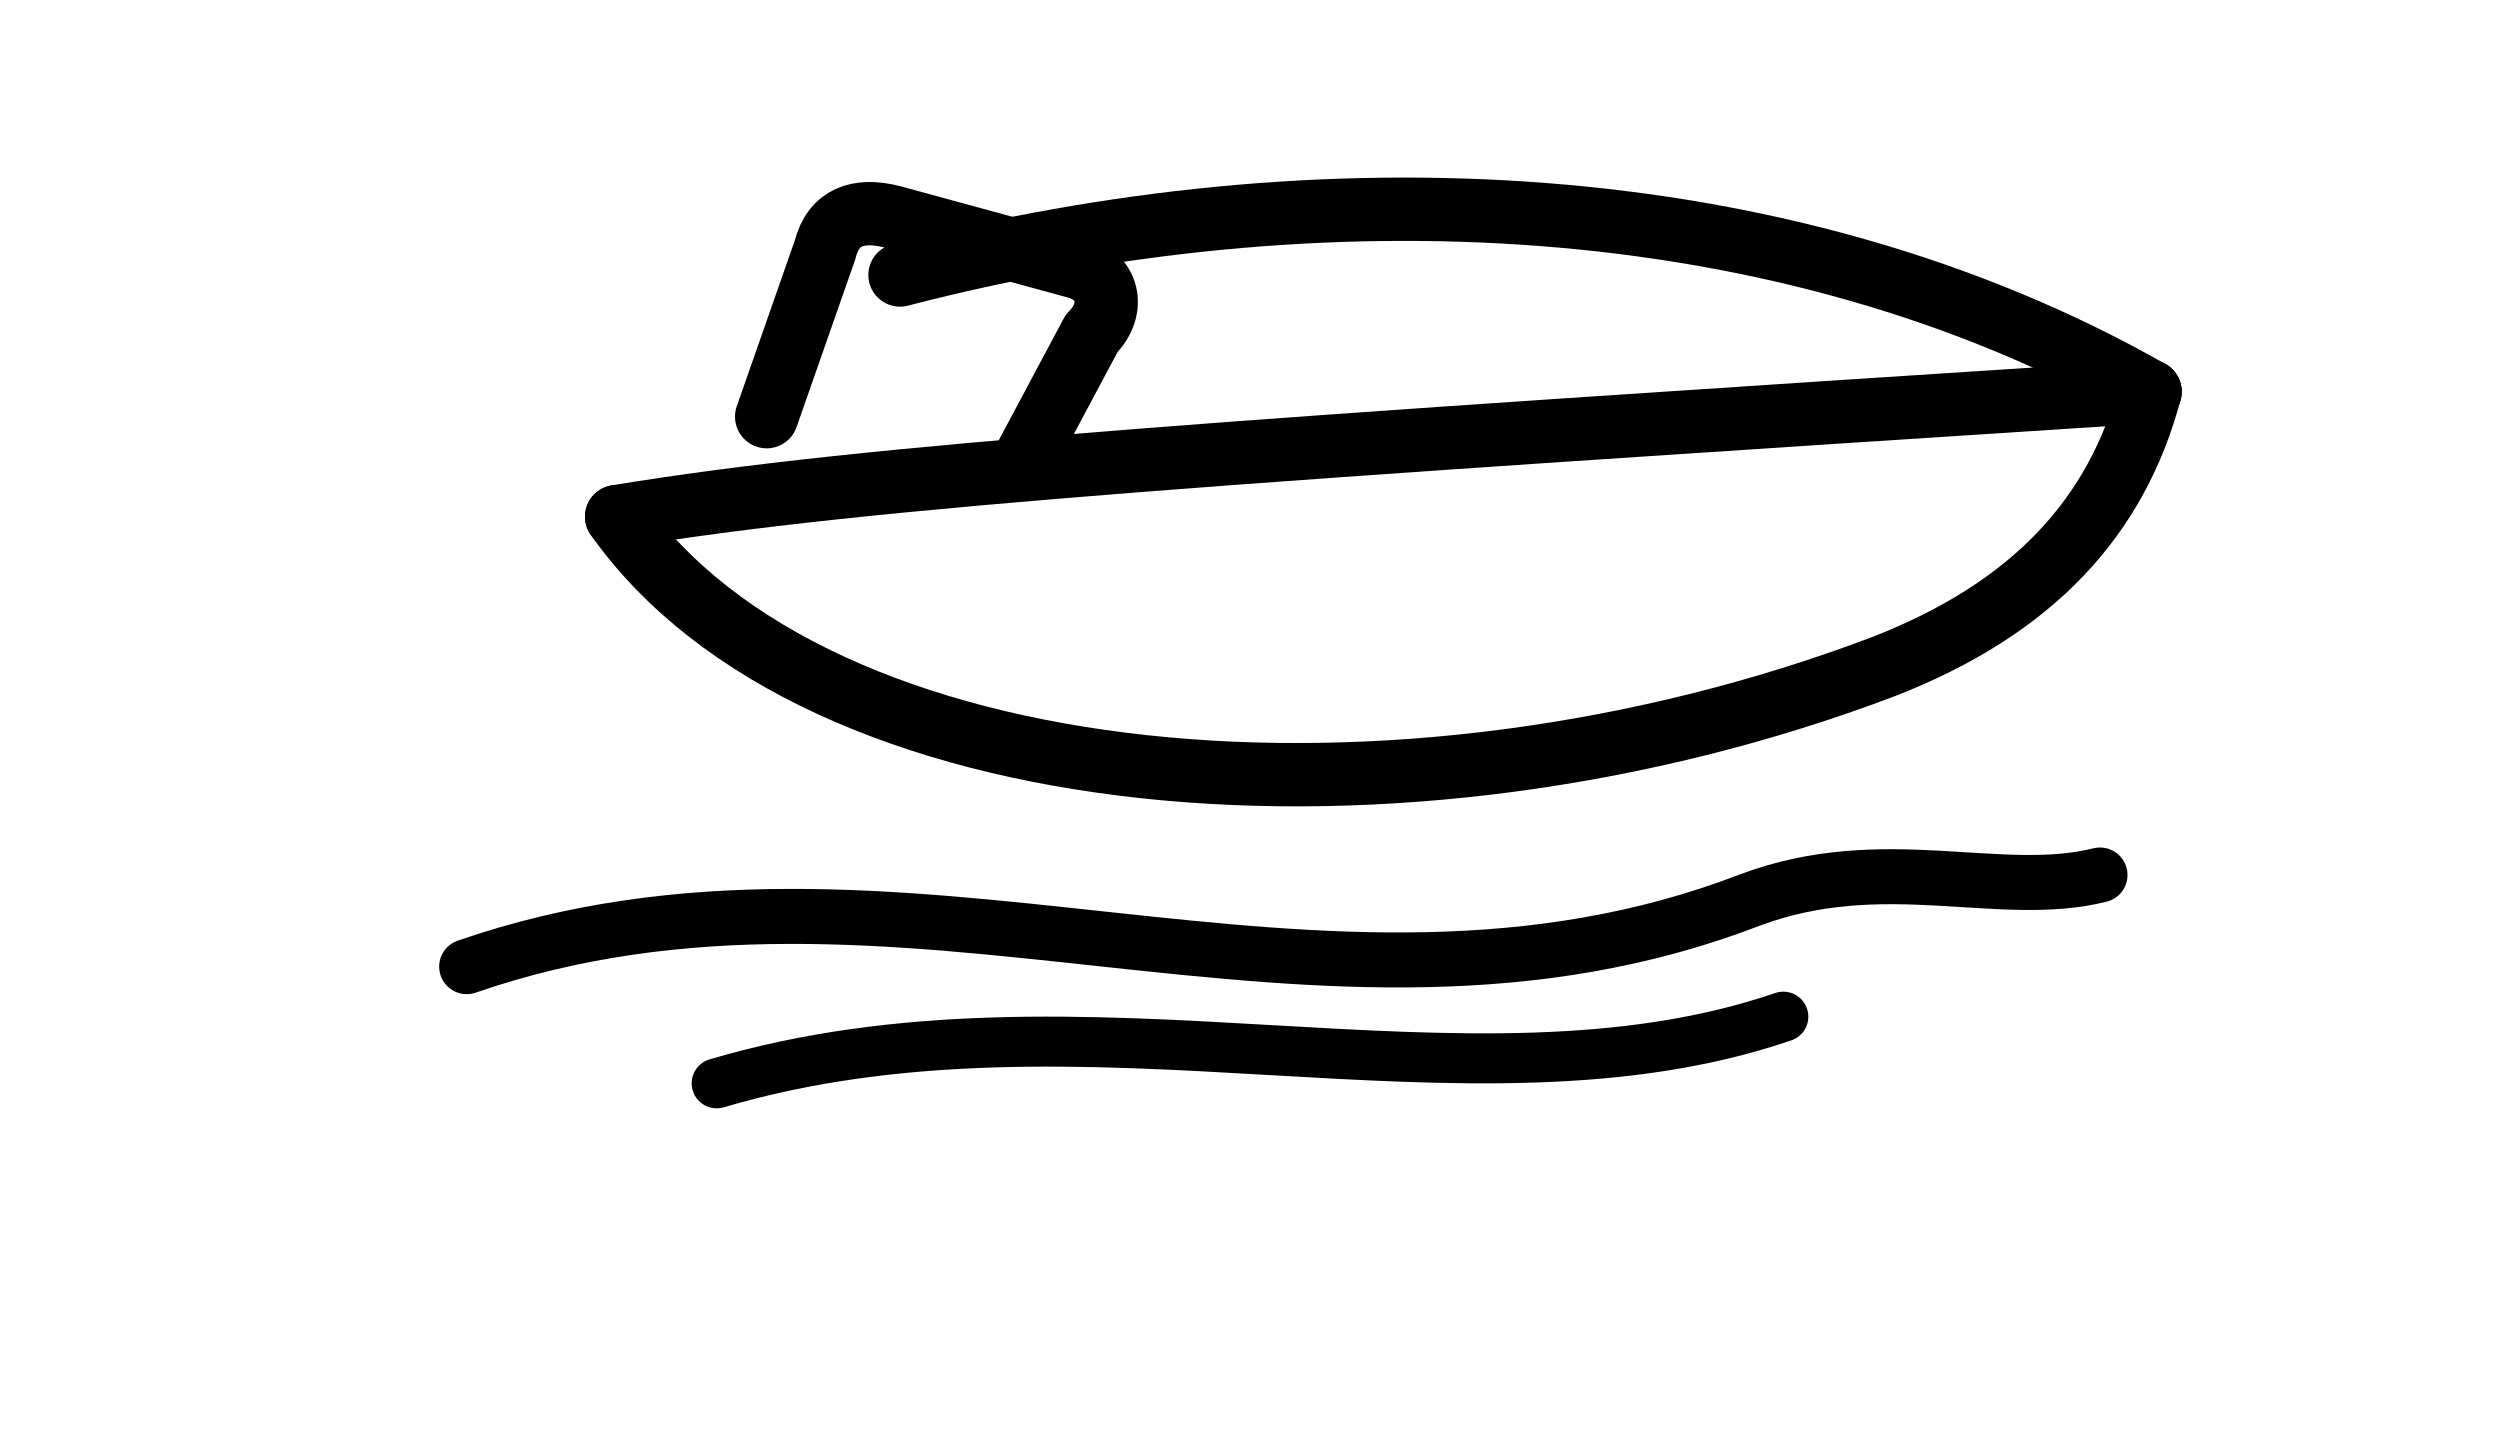
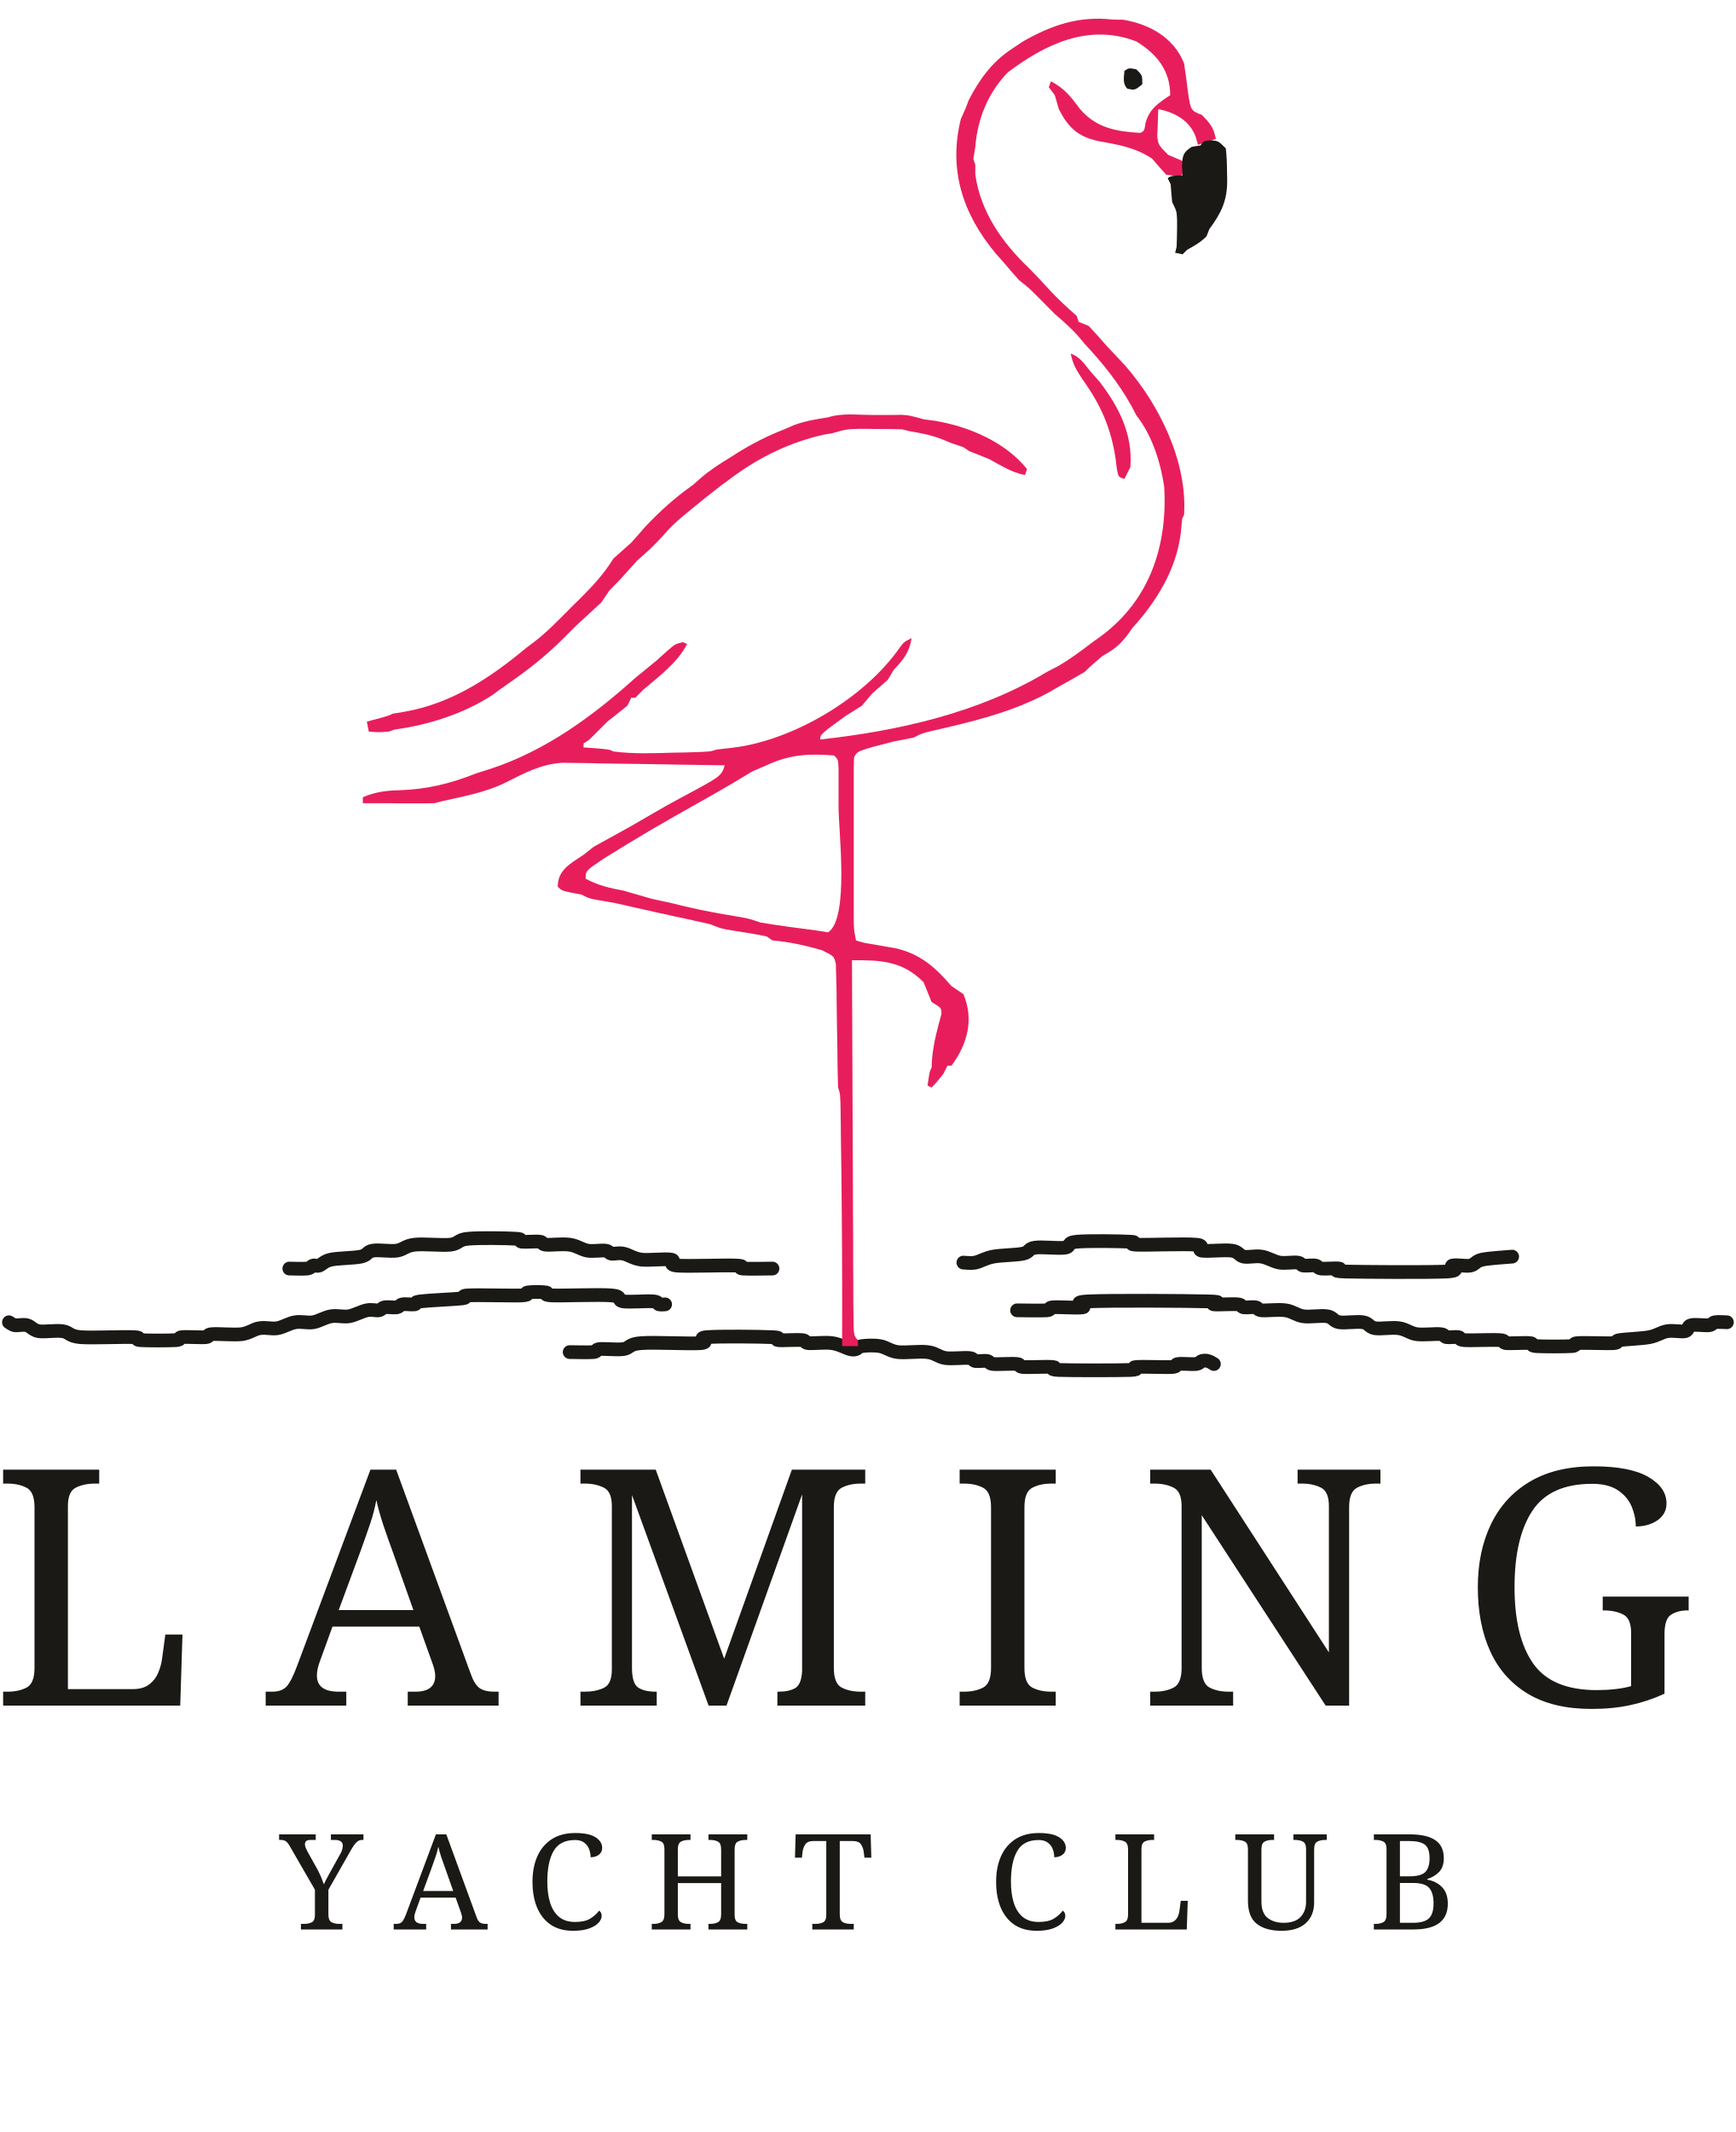
- <svg xmlns="http://www.w3.org/2000/svg" viewBox="0 0 300 172" fill="none" stroke="currentColor" stroke-width="7.6" stroke-linecap="round" stroke-linejoin="round">
-   <path d="M 92 50 L 99 30 C 100 26 103 25 107 26 L 129 32 C 133 33 134 37 131 40 L 123 55" />
-   <path d="M 108 33 C 158 20 214 22 258 47" />
-   <path d="M 74 62 C 104 57 150 54 258 47" />
-   <path d="M 74 62 C 98 96 168 102 226 80 C 244 73 254 62 258 47" />
-   <path stroke-width="6.6" d="M 56 116 C 108 98 158 128 210 108 C 226 102 240 108 252 105" />
-   <path stroke-width="6" d="M 86 130 C 130 117 176 135 214 122" />
+ <svg xmlns="http://www.w3.org/2000/svg" viewBox="0 0 325.7 400" width="325.7" height="400">
+   <g transform="scale(0.27984)">
+     <g fill="none" stroke="#1A1916" stroke-width="9.2" stroke-linecap="round">
+       <path d="M6.0 886.5C6.7 886.8 8.0 888.1 10.0 888.5C12.0 888.8 15.3 887.8 18.0 888.5C20.7 889.1 22.0 891.8 26.0 892.5C30.0 893.1 37.3 891.8 42.0 892.5C46.7 893.1 46.0 895.8 54.0 896.5C62.0 897.1 83.3 896.1 90.0 896.5C96.7 896.8 89.3 898.1 94.0 898.5C98.7 898.8 113.3 898.8 118.0 898.5C122.7 898.1 118.7 896.8 122.0 896.5C125.3 896.1 134.7 896.8 138.0 896.5C141.3 896.1 138.0 894.8 142.0 894.5C146.0 894.1 156.7 895.1 162.0 894.5C167.3 893.8 170.0 891.1 174.0 890.5C178.0 889.8 182.0 891.1 186.0 890.5C190.0 889.8 194.0 887.1 198.0 886.5C202.0 885.8 206.0 887.1 210.0 886.5C214.0 885.8 218.0 883.1 222.0 882.5C226.0 881.8 230.0 883.1 234.0 882.5C238.0 881.8 242.7 879.1 246.0 878.5C249.3 877.8 252.0 878.8 254.0 878.5C256.0 878.1 256.0 876.8 258.0 876.5C260.0 876.1 264.0 876.8 266.0 876.5C268.0 876.1 268.0 874.8 270.0 874.5C272.0 874.1 276.0 874.8 278.0 874.5C280.0 874.1 276.7 873.1 282.0 872.5C287.3 871.8 304.7 871.1 310.0 870.5C315.3 869.8 307.3 868.8 314.0 868.5C320.7 868.1 343.3 868.8 350.0 868.5C356.7 868.1 351.3 866.8 354.0 866.5C356.7 866.1 363.3 866.1 366.0 866.5C368.7 866.8 362.7 868.1 370.0 868.5C377.3 868.8 402.0 867.8 410.0 868.5C418.0 869.1 413.3 871.8 418.0 872.5C422.7 873.1 434.0 872.1 438.0 872.5C442.0 872.8 440.7 874.1 442.0 874.5C443.3 874.8 445.3 874.5 446.0 874.5" />
+       <path d="M194.0 850.5C196.0 850.5 203.3 850.8 206.0 850.5C208.7 850.1 208.7 848.8 210.0 848.5C211.3 848.1 212.0 849.1 214.0 848.5C216.0 847.8 217.3 845.5 222.0 844.5C226.7 843.5 237.3 843.5 242.0 842.5C246.7 841.5 246.0 839.1 250.0 838.5C254.0 837.8 261.3 839.1 266.0 838.5C270.7 837.8 272.0 835.1 278.0 834.5C284.0 833.8 296.0 835.1 302.0 834.5C308.0 833.8 306.7 831.1 314.0 830.5C321.3 829.8 340.0 830.1 346.0 830.5C352.0 830.8 347.3 832.1 350.0 832.5C352.7 832.8 359.3 832.1 362.0 832.5C364.7 832.8 362.7 834.1 366.0 834.5C369.3 834.8 377.3 833.8 382.0 834.5C386.7 835.1 390.0 837.8 394.0 838.5C398.0 839.1 403.3 838.1 406.0 838.5C408.7 838.8 408.0 840.1 410.0 840.5C412.0 840.8 414.7 839.8 418.0 840.5C421.3 841.1 424.7 843.8 430.0 844.5C435.3 845.1 446.0 843.8 450.0 844.5C454.0 845.1 446.7 847.8 454.0 848.5C461.3 849.1 486.7 848.1 494.0 848.5C501.3 848.8 494.0 850.1 498.0 850.5C502.0 850.8 514.7 850.5 518.0 850.5" />
+       <path d="M382.0 906.5C384.7 906.5 394.7 906.8 398.0 906.5C401.3 906.1 398.7 904.8 402.0 904.5C405.3 904.1 413.3 905.1 418.0 904.5C422.7 903.8 421.3 901.1 430.0 900.5C438.7 899.8 462.7 901.1 470.0 900.5C477.3 899.8 466.0 897.1 474.0 896.5C482.0 895.8 510.0 896.1 518.0 896.5C526.0 896.8 518.7 898.1 522.0 898.5C525.3 898.8 534.7 898.1 538.0 898.5C541.3 898.8 538.7 900.1 542.0 900.5C545.3 900.8 553.3 899.8 558.0 900.5C562.7 901.1 567.3 903.8 570.0 904.5C572.7 905.1 572.7 904.8 574.0 904.5C575.3 904.1 575.3 902.8 578.0 902.5C580.7 902.1 586.0 901.8 590.0 902.5C594.0 903.1 596.7 905.8 602.0 906.5C607.3 907.1 616.7 905.8 622.0 906.5C627.3 907.1 629.3 909.8 634.0 910.5C638.7 911.1 646.7 910.1 650.0 910.5C653.3 910.8 652.0 912.1 654.0 912.5C656.0 912.8 660.0 912.1 662.0 912.5C664.0 912.8 662.7 914.1 666.0 914.5C669.3 914.8 678.7 914.1 682.0 914.5C685.3 914.8 682.0 916.1 686.0 916.5C690.0 916.8 702.0 916.1 706.0 916.5C710.0 916.8 701.3 918.1 710.0 918.5C718.7 918.8 749.3 918.8 758.0 918.5C766.7 918.1 757.3 916.8 762.0 916.5C766.7 916.1 781.3 916.8 786.0 916.5C790.7 916.1 787.3 914.8 790.0 914.5C792.7 914.1 799.3 914.8 802.0 914.5C804.7 914.1 804.7 912.8 806.0 912.5C807.3 912.1 808.7 912.1 810.0 912.5C811.3 912.8 813.3 914.1 814.0 914.5" />
+       <path d="M646.0 846.5C647.3 846.5 650.7 847.1 654.0 846.5C657.3 845.8 660.7 843.5 666.0 842.5C671.3 841.5 681.3 841.5 686.0 840.5C690.7 839.5 689.3 837.1 694.0 836.5C698.7 835.8 709.3 837.1 714.0 836.5C718.7 835.8 714.7 833.1 722.0 832.5C729.3 831.8 751.3 832.1 758.0 832.5C764.7 832.8 754.7 834.1 762.0 834.5C769.3 834.8 794.7 833.8 802.0 834.5C809.3 835.1 802.0 837.8 806.0 838.5C810.0 839.1 821.3 837.8 826.0 838.5C830.7 839.1 830.7 841.8 834.0 842.5C837.3 843.1 842.0 841.8 846.0 842.5C850.0 843.1 854.0 845.8 858.0 846.5C862.0 847.1 867.3 846.1 870.0 846.5C872.7 846.8 872.0 848.1 874.0 848.5C876.0 848.8 880.0 848.1 882.0 848.5C884.0 848.8 883.3 850.1 886.0 850.5C888.7 850.8 895.3 850.1 898.0 850.5C900.7 850.8 890.0 852.1 902.0 852.5C914.0 852.8 958.0 853.1 970.0 852.5C982.0 851.8 971.3 849.1 974.0 848.5C976.7 847.8 982.7 849.1 986.0 848.5C989.3 847.8 989.3 845.5 994.0 844.5C998.7 843.5 1010.7 842.8 1014.0 842.5" />
+       <path d="M682.0 878.5C685.3 878.5 698.0 878.8 702.0 878.5C706.0 878.1 702.0 876.8 706.0 876.5C710.0 876.1 722.0 877.1 726.0 876.5C730.0 875.8 716.0 873.1 730.0 872.5C744.0 871.8 796.0 872.1 810.0 872.5C824.0 872.8 810.7 874.1 814.0 874.5C817.3 874.8 826.7 874.1 830.0 874.5C833.3 874.8 832.0 876.1 834.0 876.5C836.0 876.8 840.0 876.1 842.0 876.5C844.0 876.8 842.7 878.1 846.0 878.5C849.3 878.8 857.3 877.8 862.0 878.5C866.7 879.1 869.3 881.8 874.0 882.5C878.7 883.1 886.0 881.8 890.0 882.5C894.0 883.1 894.0 885.8 898.0 886.5C902.0 887.1 910.0 885.8 914.0 886.5C918.0 887.1 918.0 889.8 922.0 890.5C926.0 891.1 933.3 889.8 938.0 890.5C942.7 891.1 945.3 893.8 950.0 894.5C954.7 895.1 962.7 894.1 966.0 894.5C969.3 894.8 968.0 896.1 970.0 896.5C972.0 896.8 976.0 896.1 978.0 896.5C980.0 896.8 977.3 898.1 982.0 898.5C986.7 898.8 1001.3 898.1 1006.0 898.5C1010.7 898.8 1006.7 900.1 1010.0 900.5C1013.3 900.8 1022.7 900.1 1026.0 900.5C1029.3 900.8 1025.3 902.1 1030.0 902.5C1034.7 902.8 1049.3 902.8 1054.0 902.5C1058.7 902.1 1053.3 900.8 1058.0 900.5C1062.7 900.1 1077.3 900.8 1082.0 900.5C1086.7 900.1 1082.0 899.1 1086.0 898.5C1090.0 897.8 1100.7 897.5 1106.0 896.5C1111.3 895.5 1114.0 893.1 1118.0 892.5C1122.0 891.8 1127.3 893.1 1130.0 892.5C1132.7 891.8 1131.3 889.1 1134.0 888.5C1136.7 887.8 1143.3 888.8 1146.0 888.5C1148.7 888.1 1148.0 886.8 1150.0 886.5C1152.0 886.1 1156.7 886.5 1158.0 886.5" />
+     </g>
+     <path d="M746 13.1C748.3 13.2 750.6 13.2 753 13.2C770.7 16.1 787.2 25.2 794 42.5C795 49.1 795.9 55.8 796.7 62.5C798.5 74.1 798.5 74.1 806 77.1C811.4 82.7 813.8 85.4 815.3 93.1C811.4 94.5 807.4 95.8 803.3 97.1C802.8 95.3 802.3 93.4 801.7 91.5C797.6 80.6 787.7 75.4 776.7 73.1C776.5 77 776.4 80.9 776.3 84.7C776.2 86.9 776.1 89 776 91.2C776.7 97.1 776.7 97.1 783.3 103.8C786.4 105.1 789.5 106.4 792.7 107.8C794 109.1 794 109.1 794 115.8C791.3 118.5 791.3 118.5 782 117.1C778.8 113.6 775.7 110.1 772.7 106.5C761.4 98.8 749.3 96.9 736.1 94.5C722.6 91.5 716 85.1 710 73.1C709.1 70.1 708.2 67 707.3 63.8C706 62 704.7 60.3 703.3 58.5C703.8 57.2 704.2 55.8 704.7 54.5C713.8 59.2 718.2 65 724.3 73.2C735.2 85.8 748.5 88.2 764.7 89.1C767.3 87.8 767.3 87.8 768.2 82.3C770.8 72.9 776.8 69.1 784.7 63.8C784.7 47.4 775.8 36.2 762 27.8C730.4 15.5 701.1 29.4 675.7 48.6C662.6 62.2 655.4 79.8 654 98.5C653.6 101.1 653.1 103.8 652.7 106.5C653.1 107.8 653.5 109.1 654 110.5C654 112.6 654 114.8 654 117.1C657.6 142.2 672 162.6 690 179.8C694.7 184.5 699.3 189.4 703.7 194.3C709.5 200.6 715.6 206.2 722 211.8C722.4 213.1 722.9 214.4 723.3 215.8C725.5 216.7 727.7 217.6 730 218.5C734.1 222.8 738.1 227.3 742 231.8C746.1 236.2 750.3 240.6 754.4 245C777.5 271.4 796.2 309.5 794 345.1C793.6 346 793.1 346.9 792.7 347.8C792.5 349.4 792.5 349.4 791.8 357.2C788.8 381.9 775.7 402.9 759.3 421.1C757.9 423.2 756.4 425.2 754.8 427.3C750 433.2 745.9 436.1 739.3 439.8C735.2 443.2 731.1 446.7 727.3 450.5C721.1 454.1 714.9 457.7 708.7 461.1C706.7 462.2 704.8 463.4 702.8 464.5C678.1 477.8 651 484.1 623.8 490.3C618 491.8 618 491.8 612.7 494.5C608.2 495.4 603.8 496.3 599.3 497.1C574.9 503.4 574.9 503.4 572.7 507.8C572.5 511.4 572.5 515 572.5 518.6C572.5 519.8 572.5 519.8 572.5 525.6C572.5 528.1 572.5 530.6 572.5 533.2C572.5 535.8 572.5 538.3 572.5 541C572.5 546.4 572.5 551.8 572.5 557.2C572.5 565.5 572.5 573.8 572.5 582.1C572.5 587.4 572.5 592.6 572.5 597.9C572.5 599.1 572.5 599.1 572.5 605.4C572.5 607.8 572.5 610.1 572.5 612.4C572.5 614.5 572.5 616.5 572.5 618.6C572.7 623.8 572.7 623.8 574 630.5C579.5 632.2 579.5 632.2 586.6 633.3C589 633.7 591.4 634.2 593.9 634.6C595.1 634.8 595.1 634.8 600.7 635.8C617 639.5 627.3 648.6 638 661.1C640.6 662.9 643.3 664.7 646 666.5C653.2 683.3 648.8 700 638 714.5C637.1 714.5 636.2 714.5 635.3 714.5C634.5 716.2 633.6 718 632.7 719.8C628.7 724.9 628.7 724.9 624.7 729.1C623.8 728.7 622.9 728.3 622 727.8C623.3 718.5 623.3 718.5 624.7 715.8C624.8 713.5 624.9 711.2 625.1 708.9C626.1 698.7 628.6 689.7 631.3 679.8C631.3 675.8 631.3 675.8 624.7 671.8C622.9 667.4 621.1 662.9 619.3 658.5C605.2 644.3 590.7 643.6 571.3 643.8C571.4 676.6 571.6 709.4 571.7 742.2C571.8 757.5 571.8 772.7 571.9 787.9C571.9 802.6 572 817.3 572.1 832C572.1 837.6 572.1 843.2 572.1 848.9C572.2 856.7 572.2 864.5 572.2 872.4C572.2 874.7 572.3 877.1 572.3 879.5C572.4 895.5 572.4 895.5 575.3 898.5C575.3 899.8 575.3 901.1 575.3 902.5C571.8 902.5 568.3 902.5 564.7 902.5C564.7 899 564.7 895.6 564.7 892.1C564.8 856.5 564.6 821 564.2 785.4C564.1 780.9 564.1 776.4 564 771.9C563.9 765.5 563.8 759.2 563.8 752.8C563.7 750.9 563.7 749 563.7 747C563.5 733.6 563.5 733.6 562 729.1C561.8 723.6 561.7 718.1 561.6 712.5C561.6 709.2 561.5 705.8 561.5 702.4C561.4 698.8 561.4 695.2 561.3 691.6C561.2 684.7 561.1 677.7 561 670.8C561 667.7 561 664.6 560.9 661.4C560.8 658.7 560.7 656 560.7 653.1C560.6 652 560.6 652 560.5 646.3C559.3 641.1 559.3 641.1 551.3 637.1C540.1 633.9 529.6 631.5 518 630.5C516.7 629.6 515.4 628.7 514 627.8C506.3 626.2 498.6 625 490.8 623.8C483.3 622.5 483.3 622.5 476.7 619.8C473.2 618.9 469.7 618.1 466.1 617.4C465.1 617.1 465.1 617.1 459.9 616C458.8 615.7 458.8 615.7 453.3 614.6C449.1 613.6 444.9 612.7 440.6 611.8C438.6 611.3 436.5 610.9 434.5 610.4C429.3 609.3 424.1 608.1 419 606.9C413.6 605.6 408.1 604.6 402.6 603.7C395.3 602.5 395.3 602.5 390 599.8C387.7 599.4 385.5 598.9 383.2 598.5C376.7 597.1 376.7 597.1 374 594.5C374 583.2 382.4 579.1 391.3 573.1C393.5 571.4 395.7 569.6 398 567.8C402.1 565.5 406.2 563.2 410.3 561C419.1 556.2 427.8 551.3 436.4 546.2C443.5 542 450.7 538 458 534.1C483.6 520.4 483.6 520.4 486 513.1C474.8 512.9 463.7 512.8 452.5 512.6C448.7 512.5 444.9 512.4 441.2 512.4C432 512.2 422.9 512.1 413.8 512C407.1 511.9 400.4 511.8 393.7 511.6C392.2 511.6 392.2 511.6 384.8 511.5C382.2 511.5 379.7 511.4 377.1 511.4C363 512.2 351.4 518.4 339 524.7C325.7 531.2 311 533.9 296.7 537.1C294.9 537.6 293.1 538 291.3 538.5C287.7 538.6 284 538.6 280.3 538.6C278.2 538.6 276 538.6 273.8 538.6C272.7 538.6 272.7 538.6 267 538.6C264.7 538.6 262.5 538.5 260.1 538.5C254.5 538.5 248.9 538.5 243.3 538.5C243.3 537.2 243.3 535.8 243.3 534.5C251.7 530.9 259.1 530 268.2 529.8C286.6 529.1 302.1 525.4 319.3 518.5C322.5 517.5 325.6 516.5 328.8 515.5C365.9 503.3 397.3 480.3 426 454.5C430.9 450.5 435.8 446.5 440.7 442.5C441.7 441.5 441.7 441.5 447.3 436.5C452.7 431.8 452.7 431.8 458 430.5C458.9 430.9 459.8 431.4 460.7 431.8C454.5 444.2 441.7 453.6 431.3 462.5C429.6 464.2 427.8 466 426 467.8C425.1 467.8 424.2 467.8 423.3 467.8C422.5 469.6 421.6 471.3 420.7 473.1C416.2 476.7 411.8 480.3 407.3 483.8C403.3 487.8 399.3 491.8 395.3 495.8C394 496.7 392.7 497.6 391.3 498.5C391.3 499.4 391.3 500.2 391.3 501.1C394.1 501.3 396.9 501.5 399.8 501.7C408.7 502.5 408.7 502.5 411.3 503.8C424.9 505.6 438.4 505 452 504.6C454.3 504.6 456.6 504.5 459 504.5C476.1 504 476.1 504 480.7 502.5C482.4 502.3 482.4 502.3 491.3 501.3C531.5 496.5 579.2 468.4 602.9 434.8C606 430.5 606 430.5 611.3 427.8C609.8 437.4 605.9 442.1 599.3 449.1C598 451.3 596.7 453.5 595.3 455.8C591.8 458.9 588.2 462 584.7 465.1C582.5 467.8 580.3 470.4 578 473.1C574.5 475.4 570.9 477.6 567.3 479.8C550 492.4 550 492.4 550 495.8C602.4 490 656.3 478 702 450.5C704.5 449.2 706.9 447.9 709.5 446.6C717.8 441.8 725.1 436.3 732.7 430.5C734.4 429.3 736.1 428.1 737.9 426.8C771.1 402.4 782.9 365.8 780.7 326.5C778.2 309.8 772.5 291.7 762 278.5C760.9 276.3 759.7 274.2 758.6 272C750 256.6 739.3 243.3 727.3 230.5C725.8 228.6 724.2 226.8 722.6 224.9C717.8 219.6 712.7 215.1 707.3 210.5C703.3 206.5 699.3 202.4 695.3 198.4C690 193.1 690 193.1 683.3 187.8C680.1 184.3 677.1 180.7 674 177.1C671.8 174.6 669.7 172.1 667.4 169.6C645.5 143.2 635.9 113.7 644.3 79.8C644.8 78.7 644.8 78.7 647.3 73.1C648.1 71.2 648.8 69.3 649.5 67.3C656.6 53.5 665 41.8 678 33.1C679.3 32.2 679.3 32.2 686.1 27.7C705.5 16.7 723.6 10.6 746 13.1ZM514 513.1C512.5 513.8 512.5 513.8 504.7 517.1C500.2 519.8 495.7 522.4 491.3 525.1C488.2 526.9 485.1 528.7 482 530.5C479.2 532.1 476.3 533.7 473.4 535.4C466.5 539.3 459.7 543.2 452.7 547.1C442.4 552.9 432.2 558.9 422 565.1C420.1 566.3 418.2 567.4 416.3 568.6C414.4 569.8 412.5 570.9 410.6 572.1C408.9 573.2 407.2 574.2 405.4 575.3C392.7 583.8 392.7 583.8 392.7 589.1C401 593.6 408.8 595.4 418 597.1C424.2 598.9 430.5 600.7 436.7 602.5C440.7 603.4 444.7 604.3 448.7 605.1C452.4 606 456.1 606.9 459.8 607.8C471.3 610.5 482.8 612.6 494.4 614.5C502 615.8 502 615.8 510 618.5C522.4 620.6 534.9 622.2 547.3 623.8C550 624.2 552.6 624.7 555.3 625.1C569.7 615.5 562.2 556.6 562.3 540.7C562.3 539.2 562.3 539.2 562.3 531.5C562.3 530 562.3 530 562.3 522.8C562.3 520.2 562.3 517.7 562.3 515C562 509.1 562 509.1 559.3 506.5C542.8 505.1 529.1 505.9 514 513.1Z" fill="#E81E5C" />
+     <path d="M718 237.1C724.3 239.2 727.1 244.1 731.3 249.1C733.3 251.4 735.2 253.6 737.3 255.9C750.4 273 759.6 291 758 313.1C756.7 315.8 755.4 318.4 754 321.1C750 319.8 750 319.8 749 314.8C748.7 312.7 748.4 310.5 748.2 308.3C745.1 287.3 738.4 271.8 726 254.5C721.8 248.1 719.5 244.6 718 237.1Z" fill="#E81E5C" />
+     <path d="M584.3 278.2C586.7 278.2 589 278.2 591.4 278.2C593.6 278.2 595.8 278.2 598.1 278.2C600.2 278.2 602.2 278.2 604.3 278.1C610 278.5 610 278.5 619.3 281.1C622 281.5 624.7 281.8 627.4 282.2C649.8 286 674.2 296.4 688.7 314.5C688.2 315.8 687.8 317.1 687.3 318.5C678.3 316.7 671.4 312.2 663.3 307.8C658.9 306 654.5 304.2 650 302.5C648.7 301.6 647.4 300.7 646 299.8C643.4 298.9 640.7 298 638 297.1C635.9 296.3 633.9 295.4 631.7 294.5C624.5 291.7 617.7 290.4 610 289.1C609.1 288.9 609.1 288.9 604.7 287.8C598.5 287.6 592.4 287.6 586.3 287.6C582.9 287.5 579.6 287.5 576.2 287.5C567.3 287.8 567.3 287.8 558 290.5C556.1 290.8 554.1 291.1 552.1 291.5C530.1 296.4 509.4 306.4 491.3 319.8C488.7 321.7 486.1 323.6 483.4 325.6C475.7 331.5 468.1 337.6 460.7 343.8C458.9 345.3 457 346.8 455.2 348.4C450 353.1 450 353.1 444 359.8C438.7 365.7 433.3 370.6 427.3 375.8C423.3 380.2 419.3 384.7 415.3 389.1C413.1 391.3 410.9 393.5 408.7 395.8C406.9 398.4 405.1 401.1 403.3 403.8C399.3 407.5 395.4 411.2 391.3 414.9C386.7 419 382.3 423.4 378 427.8C366.8 439 355.1 448.4 342.1 457.4C337.9 460.3 333.8 463.3 329.7 466.3C310.7 478.6 287 486.1 264.7 489.1C263.3 489.6 262 490 260.7 490.5C253.8 491 253.8 491 247.3 490.5C246.9 488.3 246.5 486.1 246 483.8C248.4 483.2 250.7 482.5 253.2 481.9C260.7 479.8 260.7 479.8 263.3 478.5C264.5 478.3 264.5 478.3 270.6 477.3C302.3 471.9 328.2 454.9 352.7 434.5C354.4 433.2 356.1 431.9 357.9 430.6C367.2 423.5 375.2 415 383.5 406.7C385.3 405 387.1 403.2 388.9 401.4C397.5 392.8 405 384.8 411.3 374.5C415.3 370.9 419.3 367.3 423.3 363.8C426.5 360.3 429.6 356.7 432.7 353.1C442.7 342.6 452.7 333.5 464.7 325.1C465.5 324.4 465.5 324.4 470 320.4C476.3 315 482.9 310.8 490 306.5C491.6 305.5 493.2 304.5 494.8 303.4C504.9 297.2 514.9 292.1 526 287.8C527.1 287.3 527.1 287.3 532.7 284.9C540.2 282.2 547.4 281 555.3 279.8C564.3 276.8 574.9 278.2 584.3 278.2Z" fill="#E81E5C" />
+     <path d="M762 46.5C766 50.5 766 50.5 766 56.5C761 60.5 761 60.5 756 59.5C752.6 56.1 753.7 52 754 47.5C757 45.5 757 45.5 762 46.5Z" fill="#1A1916" />
+     <path d="M811.8 94C817 94.5 817 94.5 822 99.5C822.6 105.2 822.8 110.6 822.8 116.4C822.9 117.9 822.9 119.4 822.9 121C823 134.2 819 142.8 811 153.5C810.7 154.3 810.7 154.3 809 158.5C804.9 162.6 801 164.7 796 167.5C795 168.5 794 169.5 793 170.5C791.4 170.1 789.7 169.8 788 169.5C788.3 168.2 788.7 166.8 789 165.5C789.2 161.5 789.2 157.6 789.3 153.6C789.3 151.5 789.3 149.4 789.3 147.2C789 141.5 789 141.5 786 135.5C785.6 131.5 785.3 127.5 785 123.5C784.3 122.2 783.7 120.8 783 119.5C785.2 117.3 790 117.8 793 117.5C792.9 115.5 792.8 113.4 792.6 111.4C793 104.2 793.2 102.4 799 98.5C801 98.1 803 97.8 805 97.5C807 94.5 807 94.5 811.8 94Z" fill="#1A1916" />
+   </g>
+   <text x="162.85" y="320" text-anchor="middle" font-family="Bodoni Moda, Didot, Bodoni MT, Georgia, serif" font-size="62" font-weight="500" letter-spacing="13" fill="#1A1916">FLAMINGO</text>
+   <text x="162.85" y="362" text-anchor="middle" font-family="Bodoni Moda, Didot, Bodoni MT, Georgia, serif" font-size="25" font-weight="500" letter-spacing="7.5" fill="#1A1916">YACHT CLUB</text>
</svg>
